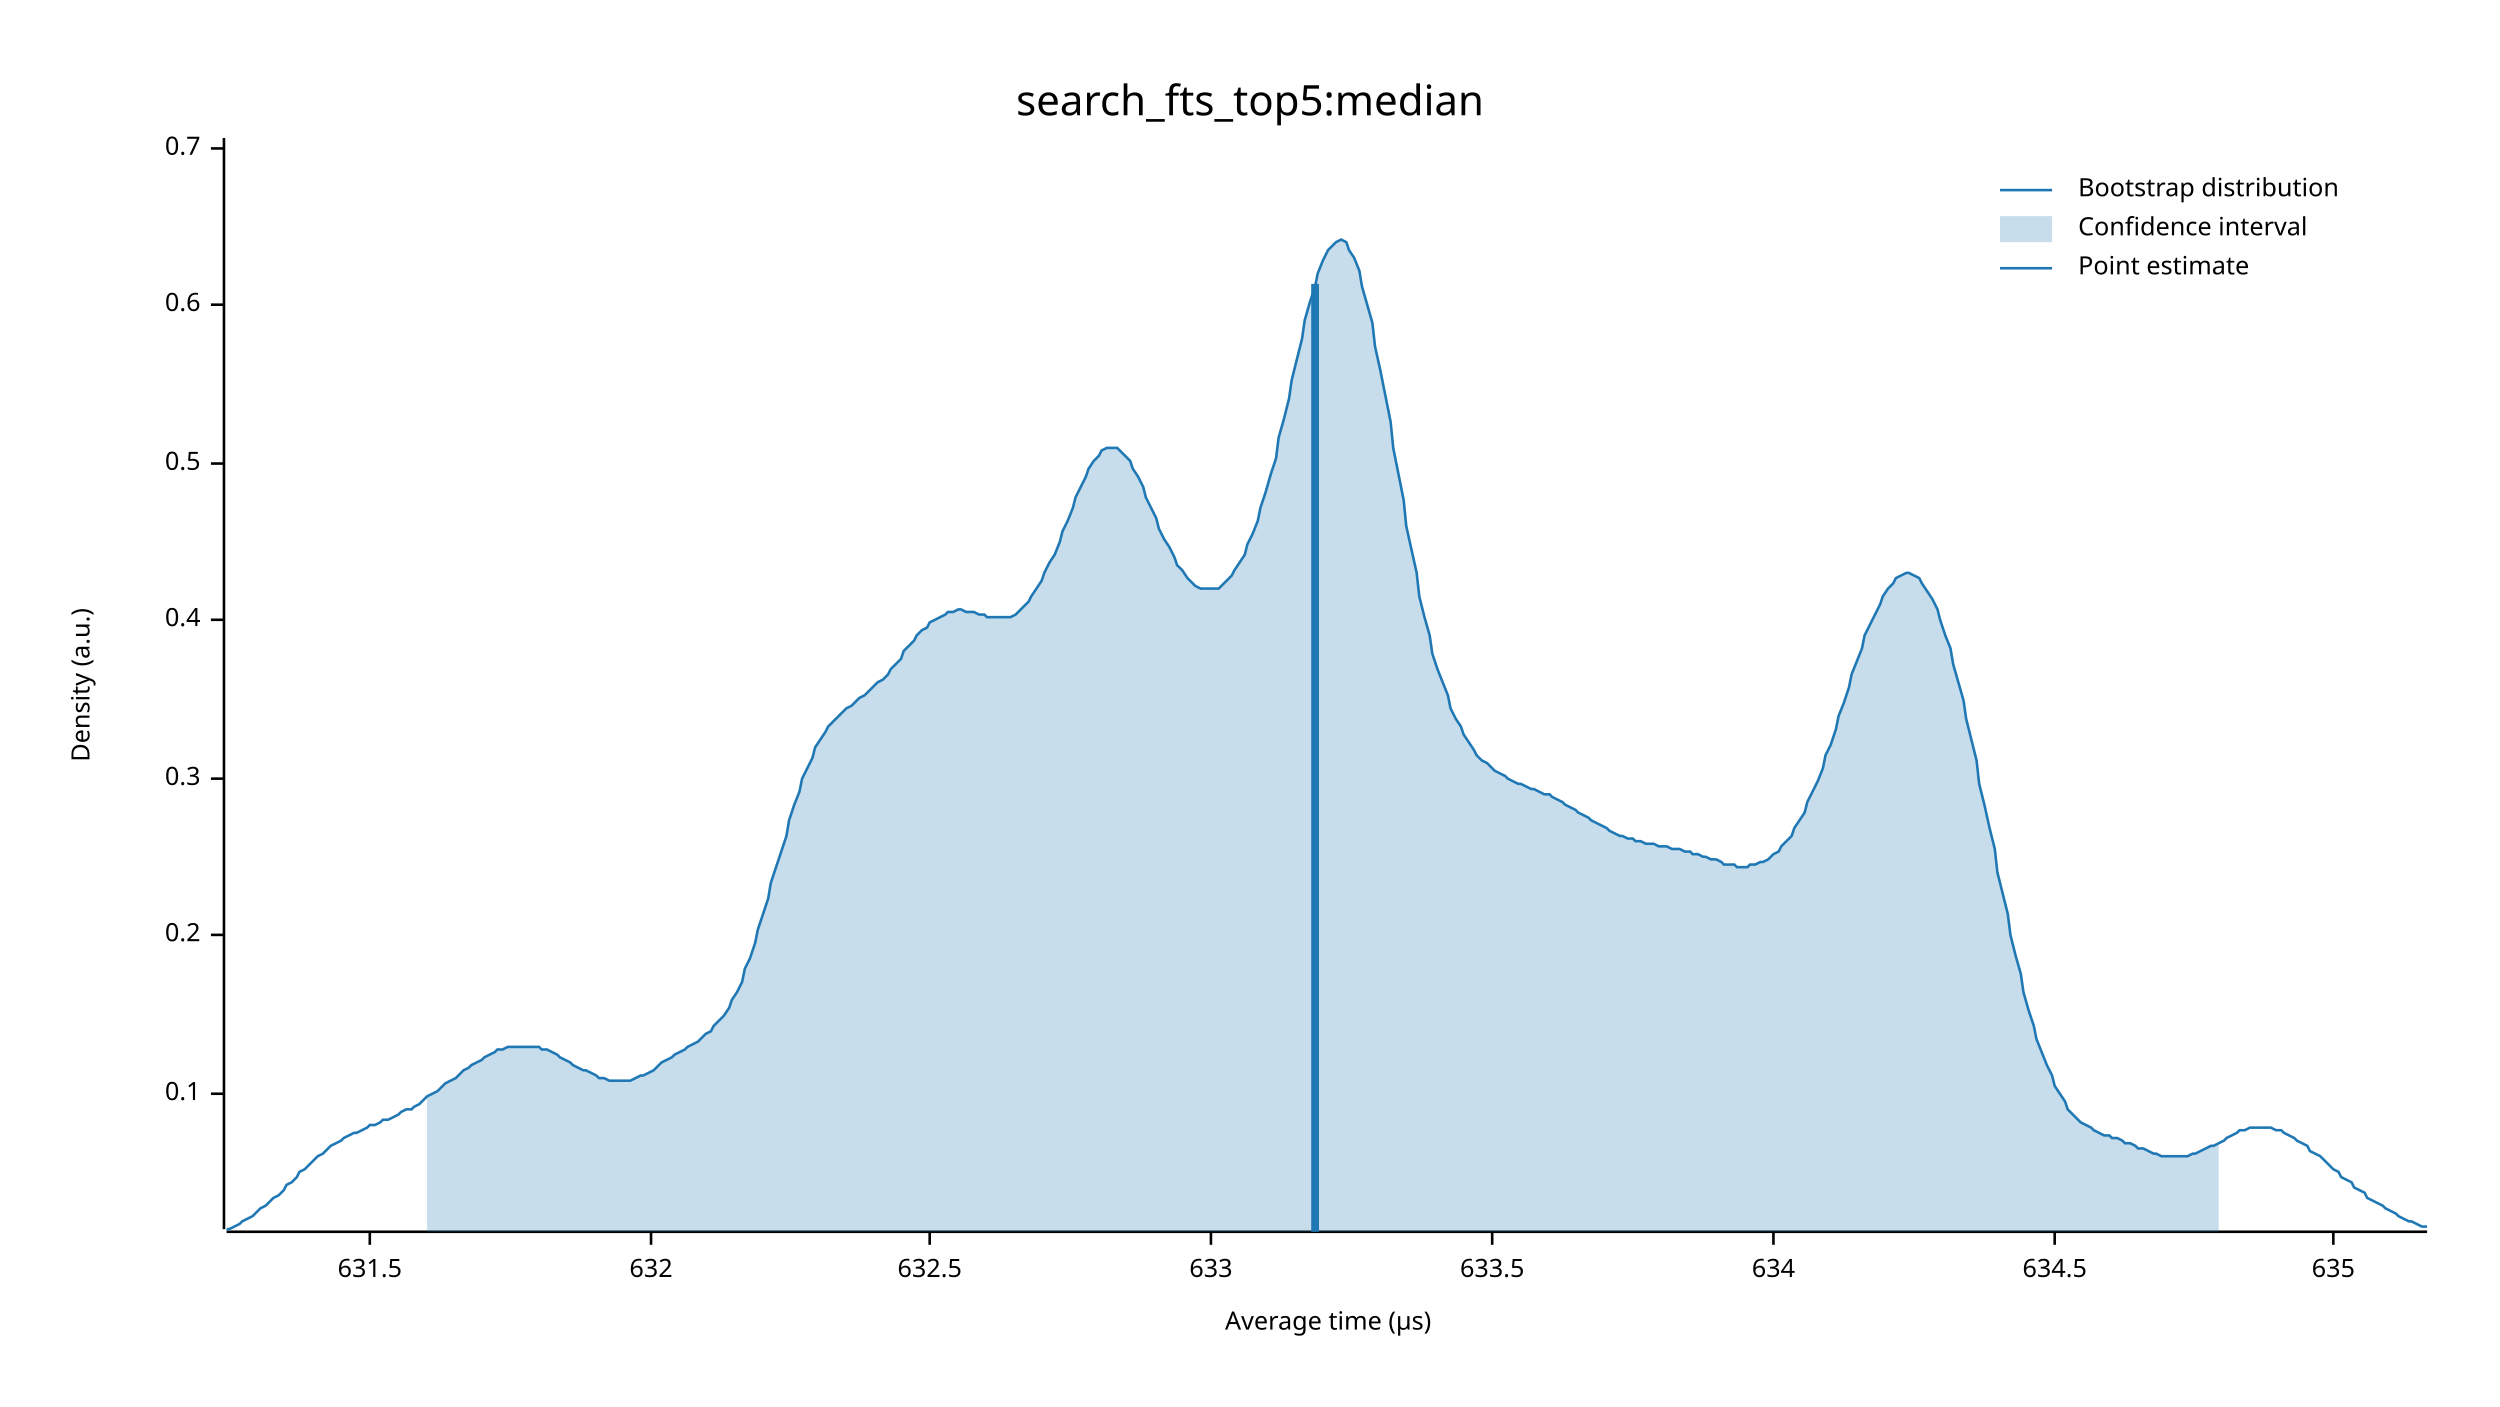
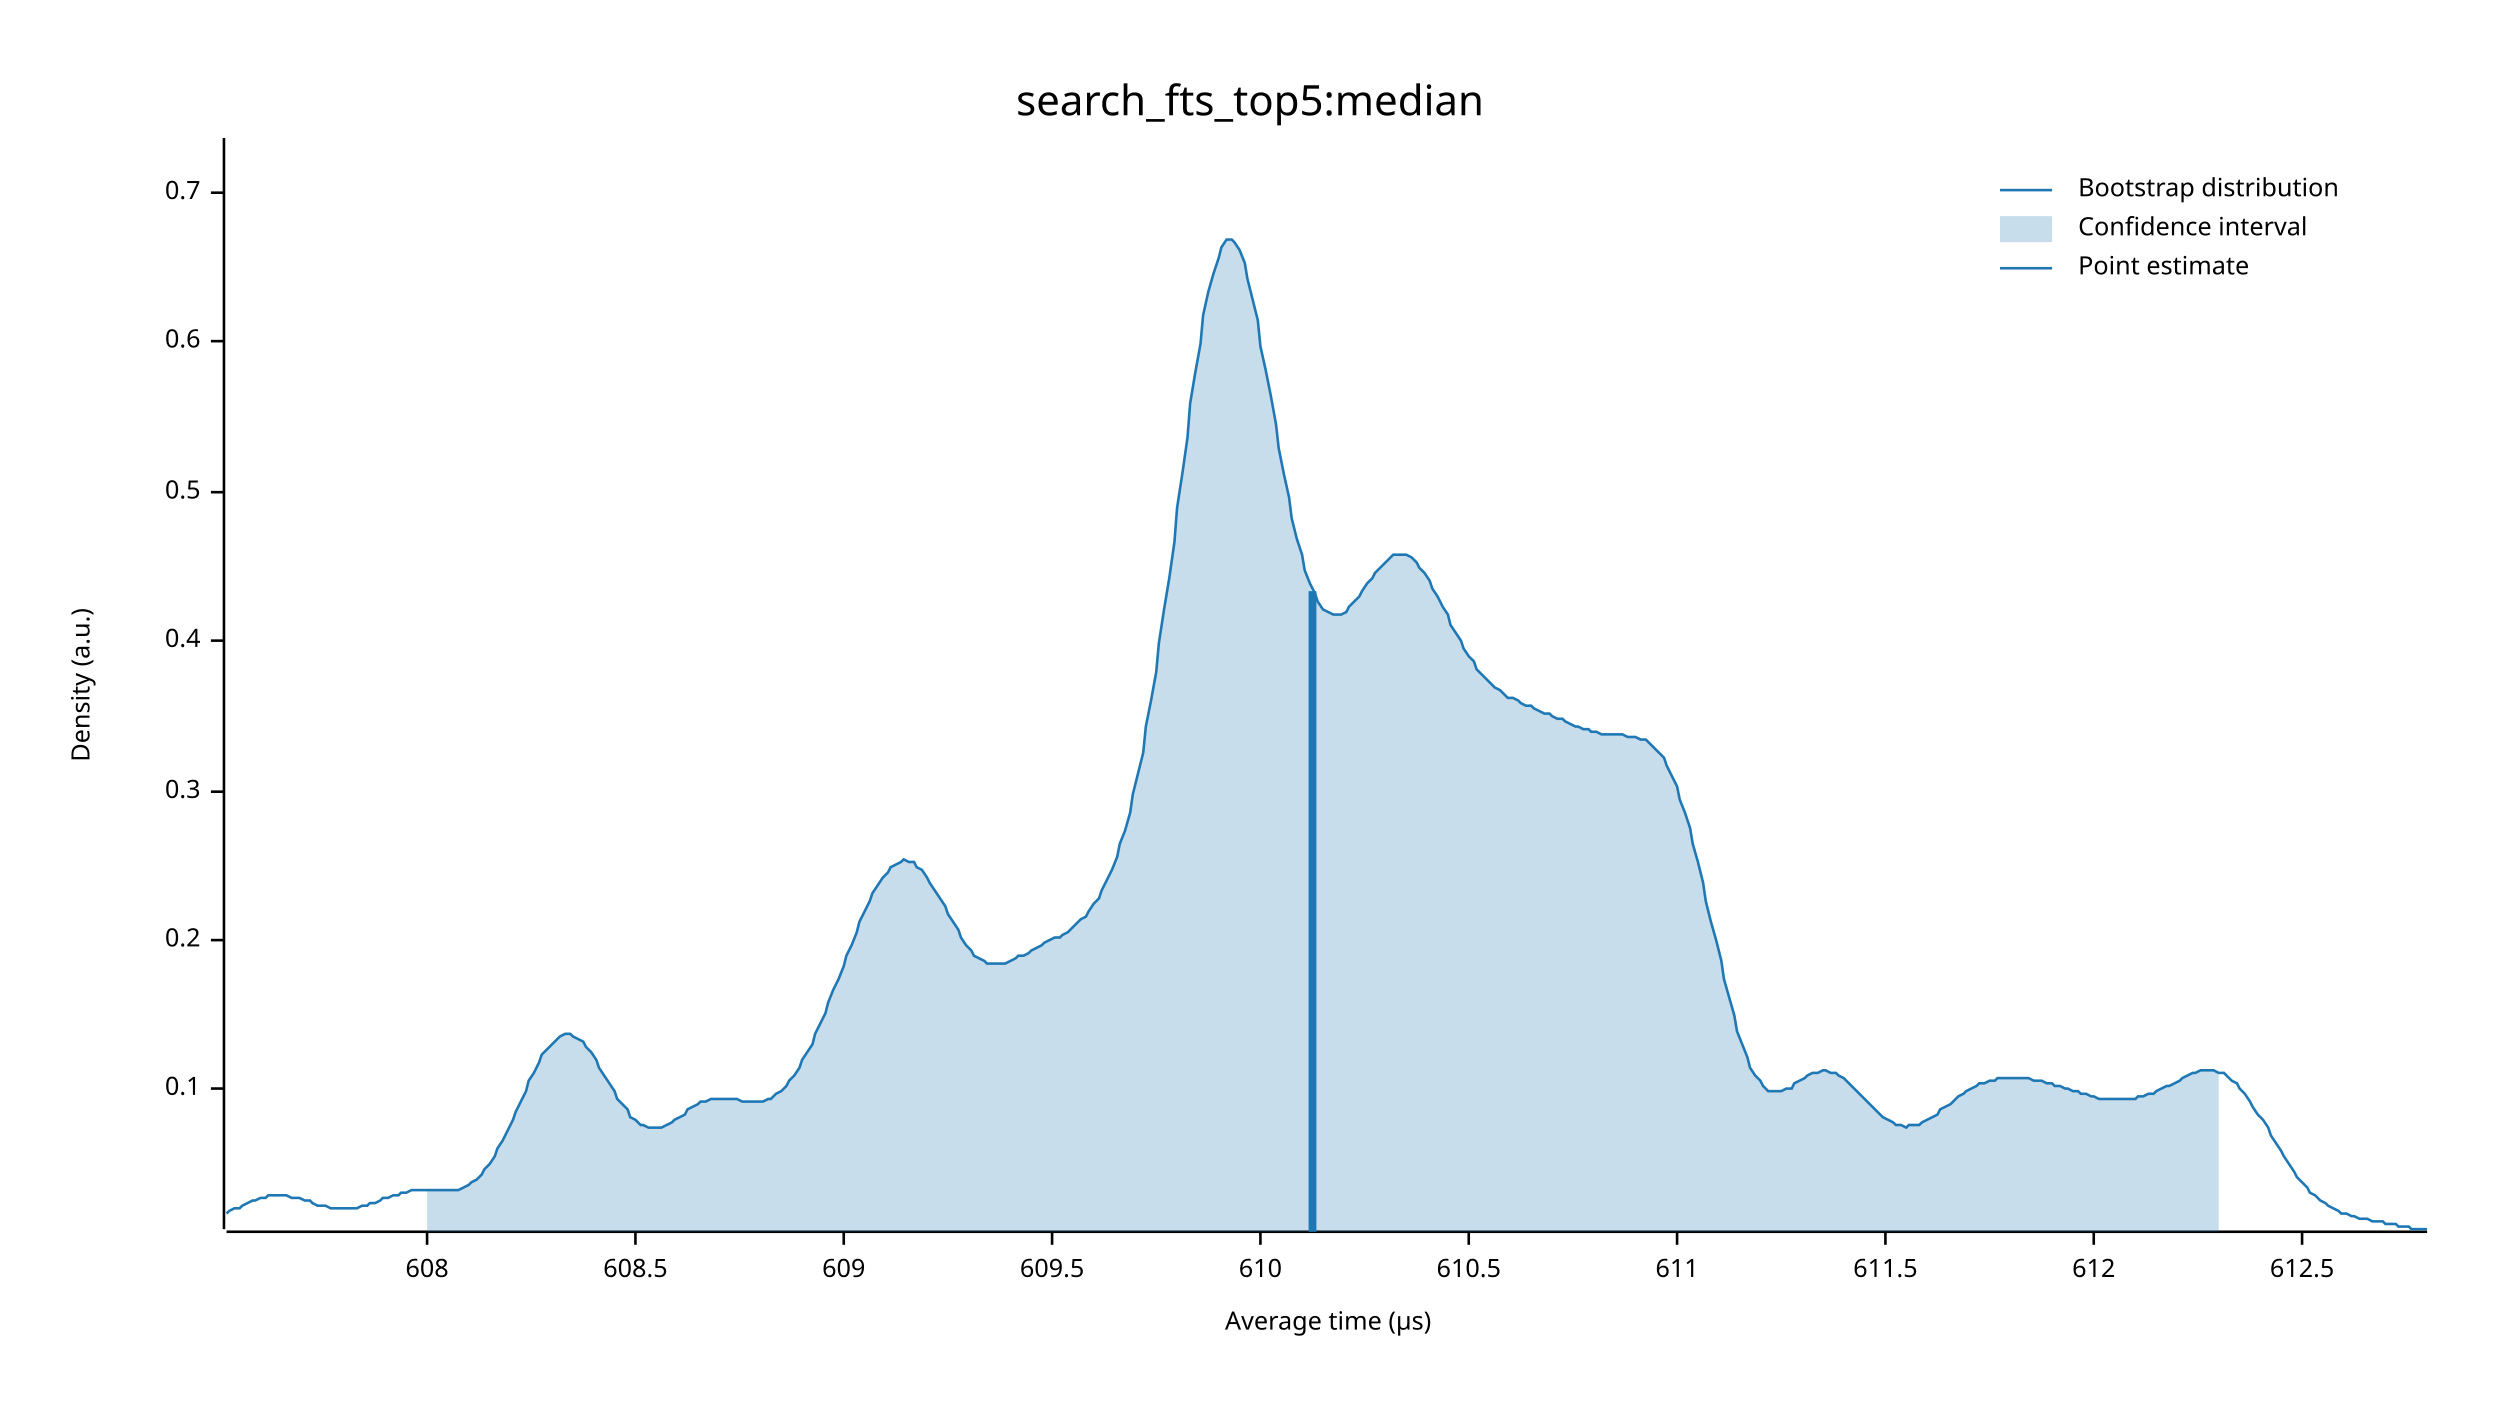
<svg xmlns="http://www.w3.org/2000/svg" width="960" height="540" viewBox="0 0 960 540">
  <text x="480" y="32" dy="0.76em" text-anchor="middle" font-family="sans-serif" font-size="16.129" opacity="1" fill="#000000">
search_fts_top5:median
</text>
  <text x="27" y="263" dy="0.76em" text-anchor="middle" font-family="sans-serif" font-size="9.677" opacity="1" fill="#000000" transform="rotate(270, 27, 263)">
Density (a.u.)
</text>
  <text x="510" y="513" dy="-0.5ex" text-anchor="middle" font-family="sans-serif" font-size="9.677" opacity="1" fill="#000000">
Average time (µs)
</text>
  <polyline fill="none" opacity="1" stroke="#000000" stroke-width="1" points="86,53 86,472 " />
-   <text x="77" y="420" dy="0.5ex" text-anchor="end" font-family="sans-serif" font-size="9.677" opacity="1" fill="#000000">
+   <text x="77" y="418" dy="0.5ex" text-anchor="end" font-family="sans-serif" font-size="9.677" opacity="1" fill="#000000">
0.1
</text>
-   <polyline fill="none" opacity="1" stroke="#000000" stroke-width="1" points="81,420 86,420 " />
-   <text x="77" y="359" dy="0.5ex" text-anchor="end" font-family="sans-serif" font-size="9.677" opacity="1" fill="#000000">
+   <polyline fill="none" opacity="1" stroke="#000000" stroke-width="1" points="81,418 86,418 " />
+   <text x="77" y="361" dy="0.5ex" text-anchor="end" font-family="sans-serif" font-size="9.677" opacity="1" fill="#000000">
0.2
</text>
-   <polyline fill="none" opacity="1" stroke="#000000" stroke-width="1" points="81,359 86,359 " />
-   <text x="77" y="299" dy="0.5ex" text-anchor="end" font-family="sans-serif" font-size="9.677" opacity="1" fill="#000000">
+   <polyline fill="none" opacity="1" stroke="#000000" stroke-width="1" points="81,361 86,361 " />
+   <text x="77" y="304" dy="0.5ex" text-anchor="end" font-family="sans-serif" font-size="9.677" opacity="1" fill="#000000">
0.3
</text>
-   <polyline fill="none" opacity="1" stroke="#000000" stroke-width="1" points="81,299 86,299 " />
-   <text x="77" y="238" dy="0.5ex" text-anchor="end" font-family="sans-serif" font-size="9.677" opacity="1" fill="#000000">
+   <polyline fill="none" opacity="1" stroke="#000000" stroke-width="1" points="81,304 86,304 " />
+   <text x="77" y="246" dy="0.5ex" text-anchor="end" font-family="sans-serif" font-size="9.677" opacity="1" fill="#000000">
0.4
</text>
-   <polyline fill="none" opacity="1" stroke="#000000" stroke-width="1" points="81,238 86,238 " />
-   <text x="77" y="178" dy="0.5ex" text-anchor="end" font-family="sans-serif" font-size="9.677" opacity="1" fill="#000000">
+   <polyline fill="none" opacity="1" stroke="#000000" stroke-width="1" points="81,246 86,246 " />
+   <text x="77" y="189" dy="0.5ex" text-anchor="end" font-family="sans-serif" font-size="9.677" opacity="1" fill="#000000">
0.5
</text>
-   <polyline fill="none" opacity="1" stroke="#000000" stroke-width="1" points="81,178 86,178 " />
-   <text x="77" y="117" dy="0.5ex" text-anchor="end" font-family="sans-serif" font-size="9.677" opacity="1" fill="#000000">
+   <polyline fill="none" opacity="1" stroke="#000000" stroke-width="1" points="81,189 86,189 " />
+   <text x="77" y="131" dy="0.5ex" text-anchor="end" font-family="sans-serif" font-size="9.677" opacity="1" fill="#000000">
0.6
</text>
-   <polyline fill="none" opacity="1" stroke="#000000" stroke-width="1" points="81,117 86,117 " />
-   <text x="77" y="57" dy="0.5ex" text-anchor="end" font-family="sans-serif" font-size="9.677" opacity="1" fill="#000000">
+   <polyline fill="none" opacity="1" stroke="#000000" stroke-width="1" points="81,131 86,131 " />
+   <text x="77" y="74" dy="0.5ex" text-anchor="end" font-family="sans-serif" font-size="9.677" opacity="1" fill="#000000">
0.7
</text>
-   <polyline fill="none" opacity="1" stroke="#000000" stroke-width="1" points="81,57 86,57 " />
+   <polyline fill="none" opacity="1" stroke="#000000" stroke-width="1" points="81,74 86,74 " />
  <polyline fill="none" opacity="1" stroke="#000000" stroke-width="1" points="87,473 932,473 " />
-   <text x="142" y="483" dy="0.76em" text-anchor="middle" font-family="sans-serif" font-size="9.677" opacity="1" fill="#000000">
- 631.5
+   <text x="164" y="483" dy="0.76em" text-anchor="middle" font-family="sans-serif" font-size="9.677" opacity="1" fill="#000000">
+ 608
</text>
-   <polyline fill="none" opacity="1" stroke="#000000" stroke-width="1" points="142,473 142,478 " />
-   <text x="250" y="483" dy="0.76em" text-anchor="middle" font-family="sans-serif" font-size="9.677" opacity="1" fill="#000000">
- 632
+   <polyline fill="none" opacity="1" stroke="#000000" stroke-width="1" points="164,473 164,478 " />
+   <text x="244" y="483" dy="0.76em" text-anchor="middle" font-family="sans-serif" font-size="9.677" opacity="1" fill="#000000">
+ 608.5
</text>
-   <polyline fill="none" opacity="1" stroke="#000000" stroke-width="1" points="250,473 250,478 " />
-   <text x="357" y="483" dy="0.76em" text-anchor="middle" font-family="sans-serif" font-size="9.677" opacity="1" fill="#000000">
- 632.5
+   <polyline fill="none" opacity="1" stroke="#000000" stroke-width="1" points="244,473 244,478 " />
+   <text x="324" y="483" dy="0.76em" text-anchor="middle" font-family="sans-serif" font-size="9.677" opacity="1" fill="#000000">
+ 609
</text>
-   <polyline fill="none" opacity="1" stroke="#000000" stroke-width="1" points="357,473 357,478 " />
-   <text x="465" y="483" dy="0.76em" text-anchor="middle" font-family="sans-serif" font-size="9.677" opacity="1" fill="#000000">
- 633
+   <polyline fill="none" opacity="1" stroke="#000000" stroke-width="1" points="324,473 324,478 " />
+   <text x="404" y="483" dy="0.76em" text-anchor="middle" font-family="sans-serif" font-size="9.677" opacity="1" fill="#000000">
+ 609.5
</text>
-   <polyline fill="none" opacity="1" stroke="#000000" stroke-width="1" points="465,473 465,478 " />
-   <text x="573" y="483" dy="0.76em" text-anchor="middle" font-family="sans-serif" font-size="9.677" opacity="1" fill="#000000">
- 633.5
+   <polyline fill="none" opacity="1" stroke="#000000" stroke-width="1" points="404,473 404,478 " />
+   <text x="484" y="483" dy="0.76em" text-anchor="middle" font-family="sans-serif" font-size="9.677" opacity="1" fill="#000000">
+ 610
</text>
-   <polyline fill="none" opacity="1" stroke="#000000" stroke-width="1" points="573,473 573,478 " />
-   <text x="681" y="483" dy="0.76em" text-anchor="middle" font-family="sans-serif" font-size="9.677" opacity="1" fill="#000000">
- 634
+   <polyline fill="none" opacity="1" stroke="#000000" stroke-width="1" points="484,473 484,478 " />
+   <text x="564" y="483" dy="0.76em" text-anchor="middle" font-family="sans-serif" font-size="9.677" opacity="1" fill="#000000">
+ 610.5
</text>
-   <polyline fill="none" opacity="1" stroke="#000000" stroke-width="1" points="681,473 681,478 " />
-   <text x="789" y="483" dy="0.76em" text-anchor="middle" font-family="sans-serif" font-size="9.677" opacity="1" fill="#000000">
- 634.5
+   <polyline fill="none" opacity="1" stroke="#000000" stroke-width="1" points="564,473 564,478 " />
+   <text x="644" y="483" dy="0.76em" text-anchor="middle" font-family="sans-serif" font-size="9.677" opacity="1" fill="#000000">
+ 611
</text>
-   <polyline fill="none" opacity="1" stroke="#000000" stroke-width="1" points="789,473 789,478 " />
-   <text x="896" y="483" dy="0.76em" text-anchor="middle" font-family="sans-serif" font-size="9.677" opacity="1" fill="#000000">
- 635
+   <polyline fill="none" opacity="1" stroke="#000000" stroke-width="1" points="644,473 644,478 " />
+   <text x="724" y="483" dy="0.76em" text-anchor="middle" font-family="sans-serif" font-size="9.677" opacity="1" fill="#000000">
+ 611.5
</text>
-   <polyline fill="none" opacity="1" stroke="#000000" stroke-width="1" points="896,473 896,478 " />
-   <polyline fill="none" opacity="1" stroke="#1F78B4" stroke-width="1" points="87,472 88,472 90,471 92,470 93,469 95,468 97,467 98,466 100,464 102,463 103,462 105,460 107,459 109,457 110,455 112,454 114,452 115,450 117,449 119,447 120,446 122,444 124,443 125,442 127,440 129,439 131,438 132,437 134,436 136,435 137,435 139,434 141,433 142,432 144,432 146,431 147,430 149,430 151,429 153,428 154,427 156,426 158,426 159,425 161,424 163,422 164,421 166,420 168,419 169,418 171,416 173,415 175,414 176,413 178,411 180,410 181,409 183,408 185,407 186,406 188,405 190,404 191,403 193,403 195,402 197,402 198,402 200,402 202,402 203,402 205,402 207,402 208,403 210,403 212,404 214,405 215,406 217,407 219,408 220,409 222,410 224,411 225,411 227,412 229,413 230,414 232,414 234,415 236,415 237,415 239,415 241,415 242,415 244,414 246,413 247,413 249,412 251,411 252,410 254,408 256,407 258,406 259,405 261,404 263,403 264,402 266,401 268,400 269,399 271,397 273,396 274,394 276,392 278,390 280,387 281,384 283,381 285,377 286,372 288,368 290,362 291,357 293,351 295,345 296,339 298,333 300,327 302,321 303,315 305,309 307,304 308,299 310,295 312,291 313,287 315,284 317,281 318,279 320,277 322,275 324,273 325,272 327,271 329,269 330,268 332,267 334,265 335,264 337,262 339,261 341,259 342,257 344,255 346,253 347,250 349,248 351,246 352,244 354,242 356,241 357,239 359,238 361,237 363,236 364,235 366,235 368,234 369,234 371,235 373,235 374,235 376,236 378,236 379,237 381,237 383,237 385,237 386,237 388,237 390,236 391,235 393,233 395,231 396,229 398,226 400,223 401,220 403,216 405,213 407,208 408,204 410,200 412,195 413,191 415,187 417,183 418,180 420,177 422,175 423,173 425,172 427,172 429,172 430,173 432,175 434,177 435,180 437,183 439,187 440,191 442,195 444,199 445,203 447,207 449,210 451,214 452,217 454,219 456,222 457,223 459,225 461,226 462,226 464,226 466,226 468,226 469,225 471,223 473,221 474,219 476,216 478,213 479,209 481,205 483,200 484,195 486,189 488,182 490,176 491,168 493,161 495,153 496,146 498,138 500,130 501,123 503,116 505,110 506,105 508,100 510,96 512,94 513,93 515,92 517,93 518,96 520,99 522,104 523,110 525,117 527,124 528,133 530,142 532,152 534,162 535,172 537,182 539,192 540,202 542,211 544,220 545,229 547,237 549,244 550,251 552,257 554,262 556,267 557,272 559,276 561,279 562,282 564,285 566,288 567,290 569,292 571,293 573,295 574,296 576,297 578,298 579,299 581,300 583,301 584,301 586,302 588,303 589,303 591,304 593,305 595,305 596,306 598,307 600,308 601,309 603,310 605,311 606,312 608,313 610,314 611,315 613,316 615,317 617,318 618,319 620,320 622,321 623,321 625,322 627,322 628,323 630,323 632,324 633,324 635,324 637,325 639,325 640,325 642,326 644,326 645,326 647,327 649,327 650,328 652,328 654,329 655,329 657,330 659,330 661,331 662,332 664,332 666,332 667,333 669,333 671,333 672,332 674,332 676,331 677,331 679,330 681,328 683,327 684,325 686,323 688,321 689,318 691,315 693,312 694,308 696,304 698,300 700,295 701,290 703,286 705,280 706,275 708,270 710,264 711,259 713,254 715,249 716,244 718,240 720,236 722,232 723,229 725,226 727,224 728,222 730,221 732,220 733,220 735,221 737,222 738,224 740,227 742,230 744,234 745,238 747,244 749,249 750,255 752,262 754,269 755,276 757,284 759,292 760,301 762,309 764,318 766,326 767,335 769,343 771,351 772,359 774,367 776,374 777,381 779,388 781,394 782,399 784,404 786,409 788,413 789,417 791,420 793,423 794,426 796,428 798,430 799,431 801,432 803,433 804,434 806,435 808,436 810,436 811,437 813,437 815,438 816,439 818,439 820,440 821,441 823,441 825,442 827,443 828,443 830,444 832,444 833,444 835,444 837,444 838,444 840,444 842,443 843,443 845,442 847,441 849,440 850,440 852,439 854,438 855,437 857,436 859,435 860,434 862,434 864,433 865,433 867,433 869,433 871,433 872,433 874,434 876,434 877,435 879,436 881,437 882,438 884,439 886,440 887,442 889,443 891,444 893,446 894,447 896,449 898,450 899,452 901,453 903,454 904,456 906,457 908,458 909,460 911,461 913,462 915,463 916,464 918,465 920,466 921,467 923,468 925,469 926,469 928,470 930,471 932,471 " />
-   <polygon opacity="0.25" fill="#1F78B4" points="164,421 166,420 168,419 169,418 171,416 173,415 175,414 176,413 178,411 180,410 181,409 183,408 185,407 186,406 188,405 190,404 191,403 193,403 195,402 197,402 198,402 200,402 202,402 203,402 205,402 207,402 208,403 210,403 212,404 214,405 215,406 217,407 219,408 220,409 222,410 224,411 225,411 227,412 229,413 230,414 232,414 234,415 236,415 237,415 239,415 241,415 242,415 244,414 246,413 247,413 249,412 251,411 252,410 254,408 256,407 258,406 259,405 261,404 263,403 264,402 266,401 268,400 269,399 271,397 273,396 274,394 276,392 278,390 280,387 281,384 283,381 285,377 286,372 288,368 290,362 291,357 293,351 295,345 296,339 298,333 300,327 302,321 303,315 305,309 307,304 308,299 310,295 312,291 313,287 315,284 317,281 318,279 320,277 322,275 324,273 325,272 327,271 329,269 330,268 332,267 334,265 335,264 337,262 339,261 341,259 342,257 344,255 346,253 347,250 349,248 351,246 352,244 354,242 356,241 357,239 359,238 361,237 363,236 364,235 366,235 368,234 369,234 371,235 373,235 374,235 376,236 378,236 379,237 381,237 383,237 385,237 386,237 388,237 390,236 391,235 393,233 395,231 396,229 398,226 400,223 401,220 403,216 405,213 407,208 408,204 410,200 412,195 413,191 415,187 417,183 418,180 420,177 422,175 423,173 425,172 427,172 429,172 430,173 432,175 434,177 435,180 437,183 439,187 440,191 442,195 444,199 445,203 447,207 449,210 451,214 452,217 454,219 456,222 457,223 459,225 461,226 462,226 464,226 466,226 468,226 469,225 471,223 473,221 474,219 476,216 478,213 479,209 481,205 483,200 484,195 486,189 488,182 490,176 491,168 493,161 495,153 496,146 498,138 500,130 501,123 503,116 505,110 506,105 508,100 510,96 512,94 513,93 515,92 517,93 518,96 520,99 522,104 523,110 525,117 527,124 528,133 530,142 532,152 534,162 535,172 537,182 539,192 540,202 542,211 544,220 545,229 547,237 549,244 550,251 552,257 554,262 556,267 557,272 559,276 561,279 562,282 564,285 566,288 567,290 569,292 571,293 573,295 574,296 576,297 578,298 579,299 581,300 583,301 584,301 586,302 588,303 589,303 591,304 593,305 595,305 596,306 598,307 600,308 601,309 603,310 605,311 606,312 608,313 610,314 611,315 613,316 615,317 617,318 618,319 620,320 622,321 623,321 625,322 627,322 628,323 630,323 632,324 633,324 635,324 637,325 639,325 640,325 642,326 644,326 645,326 647,327 649,327 650,328 652,328 654,329 655,329 657,330 659,330 661,331 662,332 664,332 666,332 667,333 669,333 671,333 672,332 674,332 676,331 677,331 679,330 681,328 683,327 684,325 686,323 688,321 689,318 691,315 693,312 694,308 696,304 698,300 700,295 701,290 703,286 705,280 706,275 708,270 710,264 711,259 713,254 715,249 716,244 718,240 720,236 722,232 723,229 725,226 727,224 728,222 730,221 732,220 733,220 735,221 737,222 738,224 740,227 742,230 744,234 745,238 747,244 749,249 750,255 752,262 754,269 755,276 757,284 759,292 760,301 762,309 764,318 766,326 767,335 769,343 771,351 772,359 774,367 776,374 777,381 779,388 781,394 782,399 784,404 786,409 788,413 789,417 791,420 793,423 794,426 796,428 798,430 799,431 801,432 803,433 804,434 806,435 808,436 810,436 811,437 813,437 815,438 816,439 818,439 820,440 821,441 823,441 825,442 827,443 828,443 830,444 832,444 833,444 835,444 837,444 838,444 840,444 842,443 843,443 845,442 847,441 849,440 850,440 852,439 852,473 164,473 " />
-   <polyline fill="none" opacity="1" stroke="#1F78B4" stroke-width="3" points="505,473 505,109 " />
+   <polyline fill="none" opacity="1" stroke="#000000" stroke-width="1" points="724,473 724,478 " />
+   <text x="804" y="483" dy="0.76em" text-anchor="middle" font-family="sans-serif" font-size="9.677" opacity="1" fill="#000000">
+ 612
+ </text>
+   <polyline fill="none" opacity="1" stroke="#000000" stroke-width="1" points="804,473 804,478 " />
+   <text x="884" y="483" dy="0.76em" text-anchor="middle" font-family="sans-serif" font-size="9.677" opacity="1" fill="#000000">
+ 612.5
+ </text>
+   <polyline fill="none" opacity="1" stroke="#000000" stroke-width="1" points="884,473 884,478 " />
+   <polyline fill="none" opacity="1" stroke="#1F78B4" stroke-width="1" points="87,466 88,465 90,464 92,464 93,463 95,462 97,461 98,461 100,460 102,460 103,459 105,459 107,459 109,459 110,459 112,460 114,460 115,460 117,461 119,461 120,462 122,463 124,463 125,463 127,464 129,464 131,464 132,464 134,464 136,464 137,464 139,463 141,463 142,462 144,462 146,461 147,460 149,460 151,459 153,459 154,458 156,458 158,457 159,457 161,457 163,457 164,457 166,457 168,457 169,457 171,457 173,457 175,457 176,457 178,456 180,455 181,454 183,453 185,451 186,449 188,447 190,444 191,441 193,438 195,434 197,430 198,427 200,423 202,419 203,415 205,412 207,408 208,405 210,403 212,401 214,399 215,398 217,397 219,397 220,398 222,399 224,400 225,402 227,404 229,407 230,410 232,413 234,416 236,419 237,422 239,424 241,426 242,429 244,430 246,432 247,432 249,433 251,433 252,433 254,433 256,432 258,431 259,430 261,429 263,428 264,426 266,425 268,424 269,423 271,423 273,422 274,422 276,422 278,422 280,422 281,422 283,422 285,423 286,423 288,423 290,423 291,423 293,423 295,422 296,422 298,420 300,419 302,417 303,415 305,413 307,410 308,407 310,404 312,401 313,397 315,393 317,389 318,385 320,380 322,376 324,371 325,367 327,363 329,358 330,354 332,350 334,346 335,343 337,340 339,337 341,335 342,333 344,332 346,331 347,330 349,331 351,331 352,333 354,334 356,337 357,339 359,342 361,345 363,348 364,351 366,354 368,357 369,360 371,363 373,365 374,367 376,368 378,369 379,370 381,370 383,370 385,370 386,370 388,369 390,368 391,367 393,367 395,366 396,365 398,364 400,363 401,362 403,361 405,360 407,360 408,359 410,358 412,356 413,355 415,353 417,352 418,350 420,347 422,345 423,342 425,338 427,334 429,329 430,324 432,319 434,312 435,305 437,297 439,289 440,279 442,269 444,258 445,247 447,234 449,222 451,208 452,195 454,182 456,168 457,155 459,143 461,132 462,121 464,112 466,105 468,99 469,95 471,92 473,92 474,93 476,96 478,101 479,107 481,115 483,123 484,133 486,142 488,152 490,163 491,172 493,182 495,191 496,199 498,207 500,213 501,219 503,224 505,228 506,231 508,234 510,235 512,236 513,236 515,236 517,235 518,233 520,231 522,229 523,227 525,224 527,222 528,220 530,218 532,216 534,214 535,213 537,213 539,213 540,213 542,214 544,216 545,218 547,220 549,223 550,226 552,229 554,233 556,236 557,240 559,243 561,246 562,249 564,252 566,254 567,257 569,259 571,261 573,263 574,264 576,265 578,267 579,268 581,268 583,269 584,270 586,271 588,271 589,272 591,273 593,274 595,274 596,275 598,276 600,276 601,277 603,278 605,279 606,279 608,280 610,280 611,281 613,281 615,282 617,282 618,282 620,282 622,282 623,282 625,283 627,283 628,283 630,284 632,284 633,285 635,287 637,289 639,291 640,294 642,298 644,302 645,307 647,312 649,318 650,324 652,331 654,339 655,346 657,354 659,361 661,369 662,376 664,383 666,390 667,396 669,401 671,406 672,410 674,413 676,415 677,417 679,419 681,419 683,419 684,419 686,418 688,418 689,416 691,415 693,414 694,413 696,412 698,412 700,411 701,411 703,412 705,412 706,413 708,414 710,416 711,417 713,419 715,421 716,422 718,424 720,426 722,428 723,429 725,430 727,431 728,432 730,432 732,433 733,432 735,432 737,432 738,431 740,430 742,429 744,428 745,426 747,425 749,424 750,423 752,421 754,420 755,419 757,418 759,417 760,416 762,416 764,415 766,415 767,414 769,414 771,414 772,414 774,414 776,414 777,414 779,414 781,415 782,415 784,415 786,416 788,416 789,417 791,417 793,418 794,418 796,419 798,419 799,420 801,420 803,421 804,421 806,422 808,422 810,422 811,422 813,422 815,422 816,422 818,422 820,422 821,421 823,421 825,420 827,420 828,419 830,418 832,417 833,417 835,416 837,415 838,414 840,413 842,412 843,412 845,411 847,411 849,411 850,411 852,412 854,412 855,413 857,415 859,416 860,418 862,420 864,423 865,425 867,428 869,430 871,433 872,436 874,439 876,442 877,444 879,447 881,450 882,452 884,454 886,456 887,458 889,459 891,461 893,462 894,463 896,464 898,465 899,466 901,466 903,467 904,467 906,468 908,468 909,468 911,469 913,469 915,469 916,470 918,470 920,470 921,471 923,471 925,471 926,472 928,472 930,472 932,472 " />
+   <polygon opacity="0.25" fill="#1F78B4" points="164,457 166,457 168,457 169,457 171,457 173,457 175,457 176,457 178,456 180,455 181,454 183,453 185,451 186,449 188,447 190,444 191,441 193,438 195,434 197,430 198,427 200,423 202,419 203,415 205,412 207,408 208,405 210,403 212,401 214,399 215,398 217,397 219,397 220,398 222,399 224,400 225,402 227,404 229,407 230,410 232,413 234,416 236,419 237,422 239,424 241,426 242,429 244,430 246,432 247,432 249,433 251,433 252,433 254,433 256,432 258,431 259,430 261,429 263,428 264,426 266,425 268,424 269,423 271,423 273,422 274,422 276,422 278,422 280,422 281,422 283,422 285,423 286,423 288,423 290,423 291,423 293,423 295,422 296,422 298,420 300,419 302,417 303,415 305,413 307,410 308,407 310,404 312,401 313,397 315,393 317,389 318,385 320,380 322,376 324,371 325,367 327,363 329,358 330,354 332,350 334,346 335,343 337,340 339,337 341,335 342,333 344,332 346,331 347,330 349,331 351,331 352,333 354,334 356,337 357,339 359,342 361,345 363,348 364,351 366,354 368,357 369,360 371,363 373,365 374,367 376,368 378,369 379,370 381,370 383,370 385,370 386,370 388,369 390,368 391,367 393,367 395,366 396,365 398,364 400,363 401,362 403,361 405,360 407,360 408,359 410,358 412,356 413,355 415,353 417,352 418,350 420,347 422,345 423,342 425,338 427,334 429,329 430,324 432,319 434,312 435,305 437,297 439,289 440,279 442,269 444,258 445,247 447,234 449,222 451,208 452,195 454,182 456,168 457,155 459,143 461,132 462,121 464,112 466,105 468,99 469,95 471,92 473,92 474,93 476,96 478,101 479,107 481,115 483,123 484,133 486,142 488,152 490,163 491,172 493,182 495,191 496,199 498,207 500,213 501,219 503,224 505,228 506,231 508,234 510,235 512,236 513,236 515,236 517,235 518,233 520,231 522,229 523,227 525,224 527,222 528,220 530,218 532,216 534,214 535,213 537,213 539,213 540,213 542,214 544,216 545,218 547,220 549,223 550,226 552,229 554,233 556,236 557,240 559,243 561,246 562,249 564,252 566,254 567,257 569,259 571,261 573,263 574,264 576,265 578,267 579,268 581,268 583,269 584,270 586,271 588,271 589,272 591,273 593,274 595,274 596,275 598,276 600,276 601,277 603,278 605,279 606,279 608,280 610,280 611,281 613,281 615,282 617,282 618,282 620,282 622,282 623,282 625,283 627,283 628,283 630,284 632,284 633,285 635,287 637,289 639,291 640,294 642,298 644,302 645,307 647,312 649,318 650,324 652,331 654,339 655,346 657,354 659,361 661,369 662,376 664,383 666,390 667,396 669,401 671,406 672,410 674,413 676,415 677,417 679,419 681,419 683,419 684,419 686,418 688,418 689,416 691,415 693,414 694,413 696,412 698,412 700,411 701,411 703,412 705,412 706,413 708,414 710,416 711,417 713,419 715,421 716,422 718,424 720,426 722,428 723,429 725,430 727,431 728,432 730,432 732,433 733,432 735,432 737,432 738,431 740,430 742,429 744,428 745,426 747,425 749,424 750,423 752,421 754,420 755,419 757,418 759,417 760,416 762,416 764,415 766,415 767,414 769,414 771,414 772,414 774,414 776,414 777,414 779,414 781,415 782,415 784,415 786,416 788,416 789,417 791,417 793,418 794,418 796,419 798,419 799,420 801,420 803,421 804,421 806,422 808,422 810,422 811,422 813,422 815,422 816,422 818,422 820,422 821,421 823,421 825,420 827,420 828,419 830,418 832,417 833,417 835,416 837,415 838,414 840,413 842,412 843,412 845,411 847,411 849,411 850,411 852,412 852,473 164,473 " />
+   <polyline fill="none" opacity="1" stroke="#1F78B4" stroke-width="3" points="504,473 504,227 " />
  <text x="798" y="68" dy="0.76em" text-anchor="start" font-family="sans-serif" font-size="9.677" opacity="1" fill="#000000">
Bootstrap distribution
</text>
  <text x="798" y="83" dy="0.76em" text-anchor="start" font-family="sans-serif" font-size="9.677" opacity="1" fill="#000000">
Confidence interval
</text>
  <text x="798" y="98" dy="0.76em" text-anchor="start" font-family="sans-serif" font-size="9.677" opacity="1" fill="#000000">
Point estimate
</text>
  <polyline fill="none" opacity="1" stroke="#1F78B4" stroke-width="1" points="768,73 788,73 " />
  <rect x="768" y="83" width="20" height="10" opacity="0.25" fill="#1F78B4" stroke="none" />
  <polyline fill="none" opacity="1" stroke="#1F78B4" stroke-width="1" points="768,103 788,103 " />
</svg>
